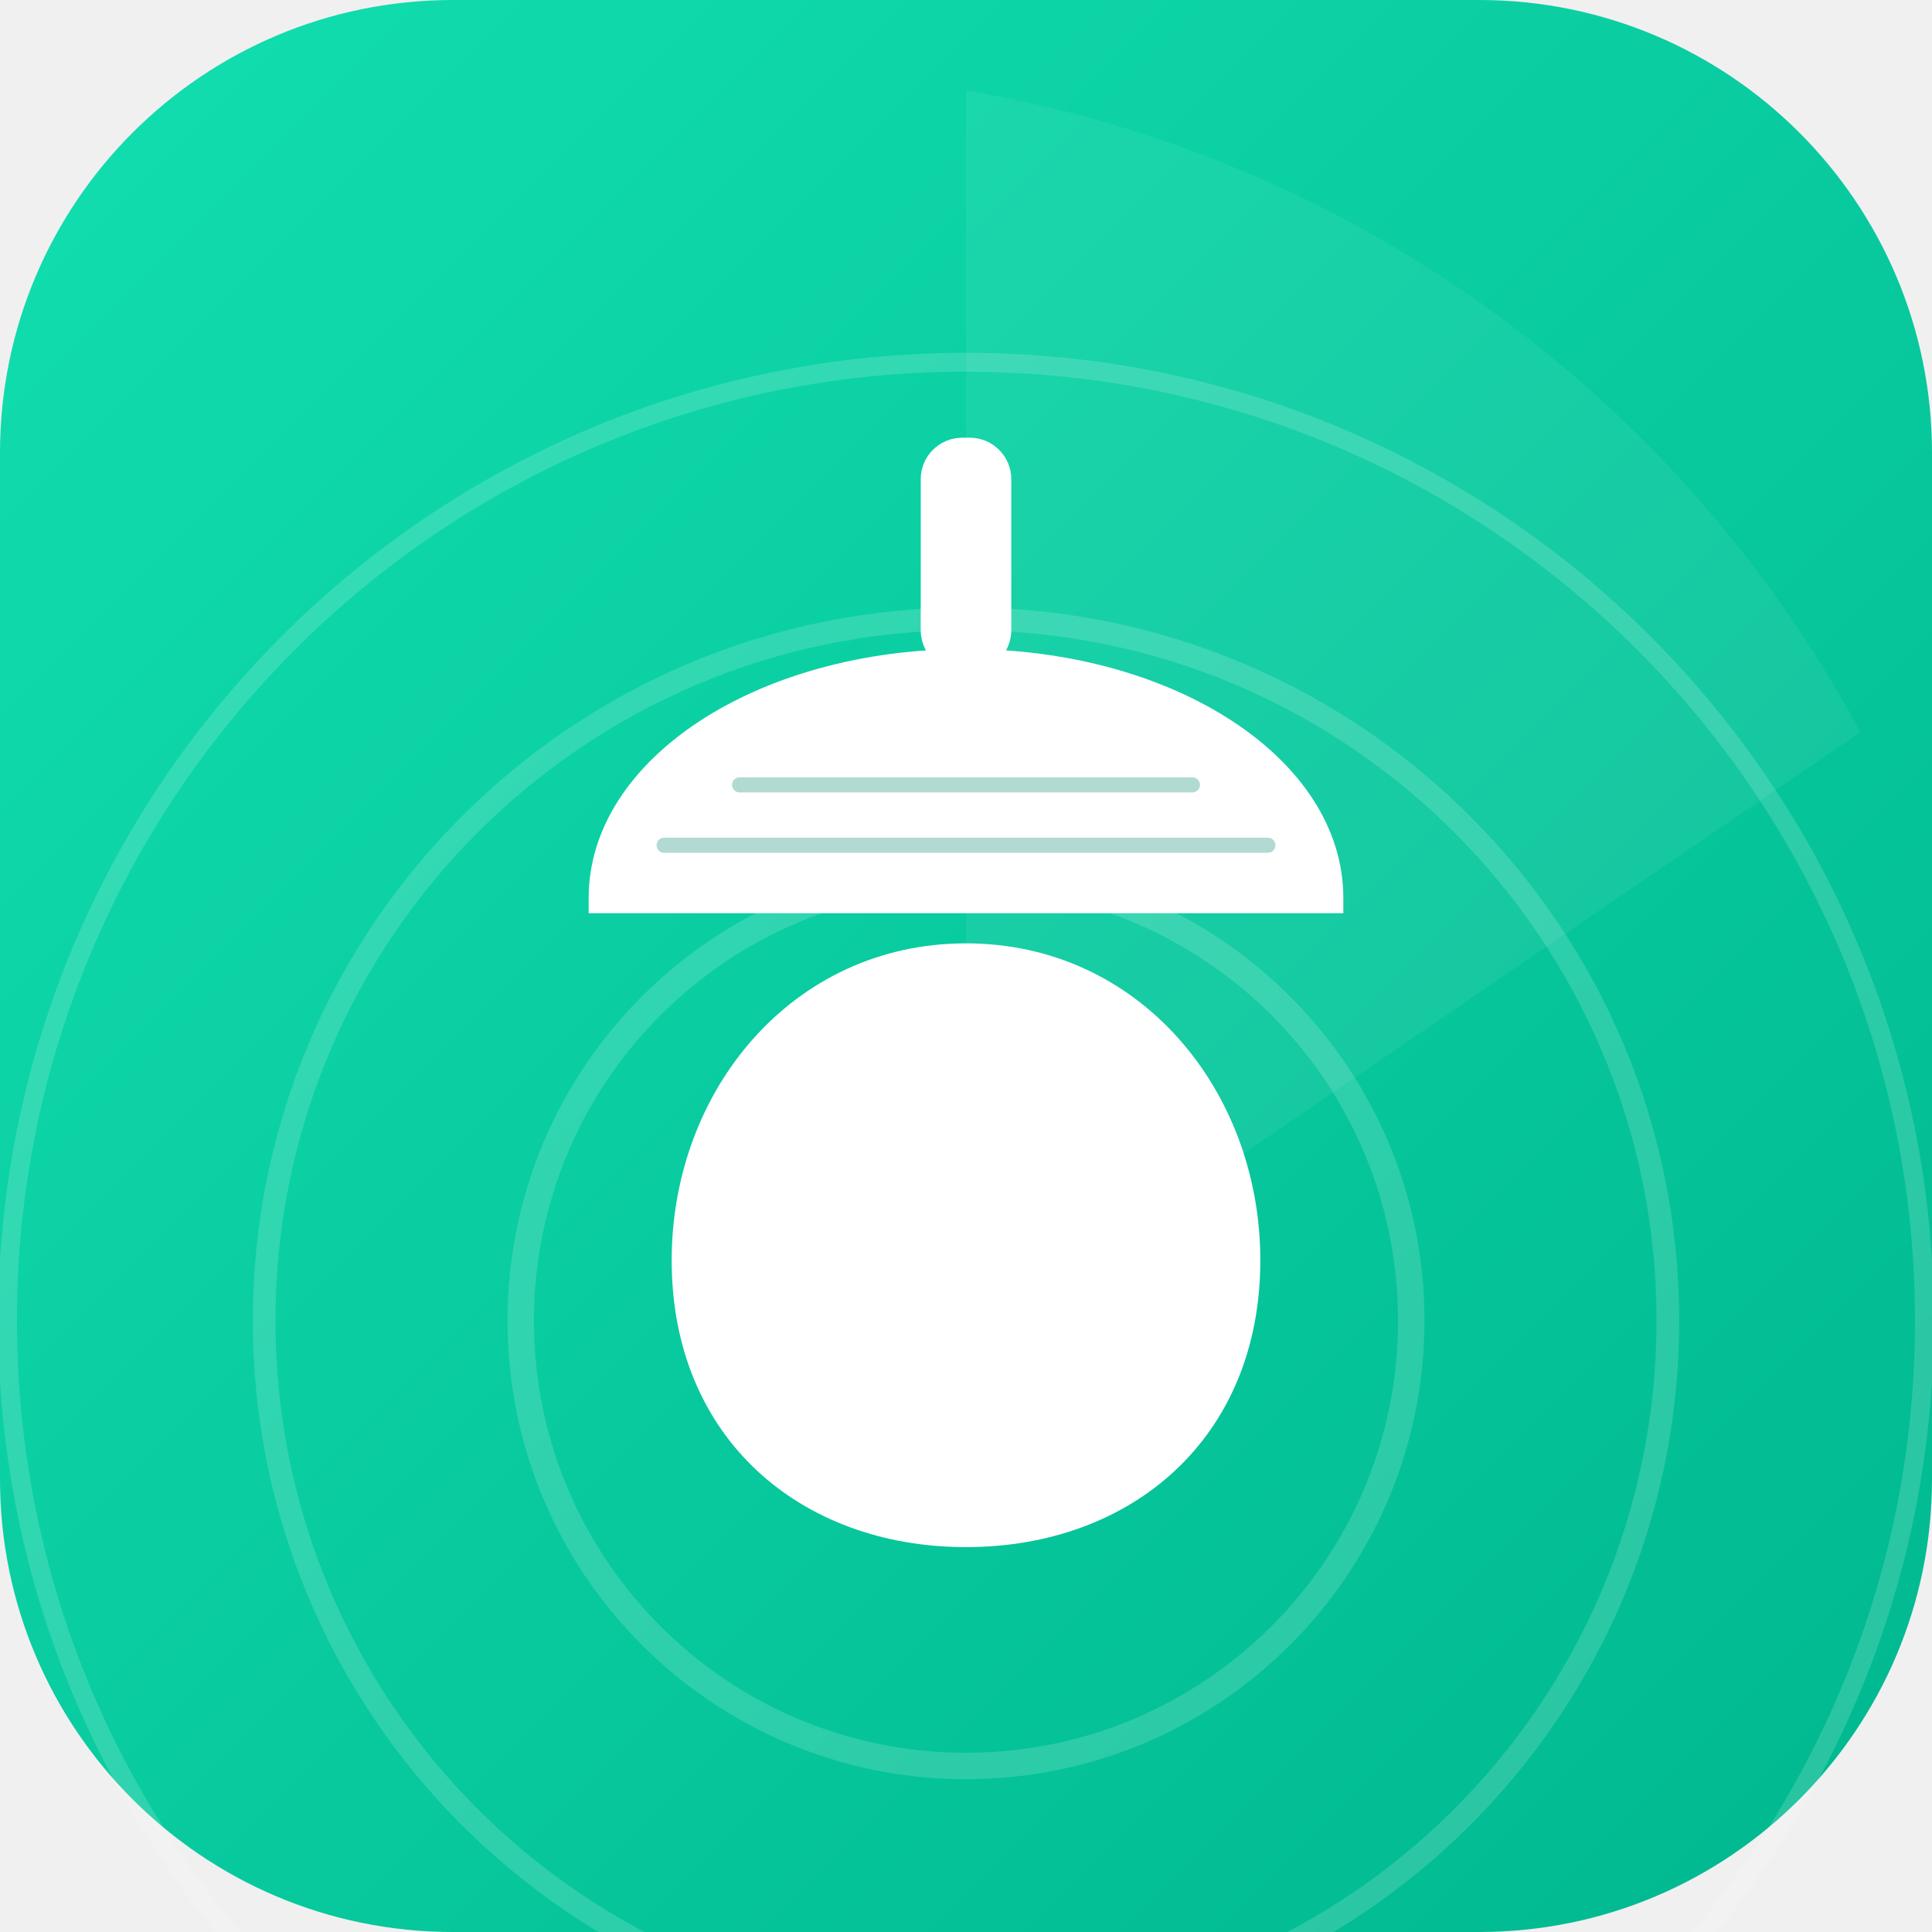
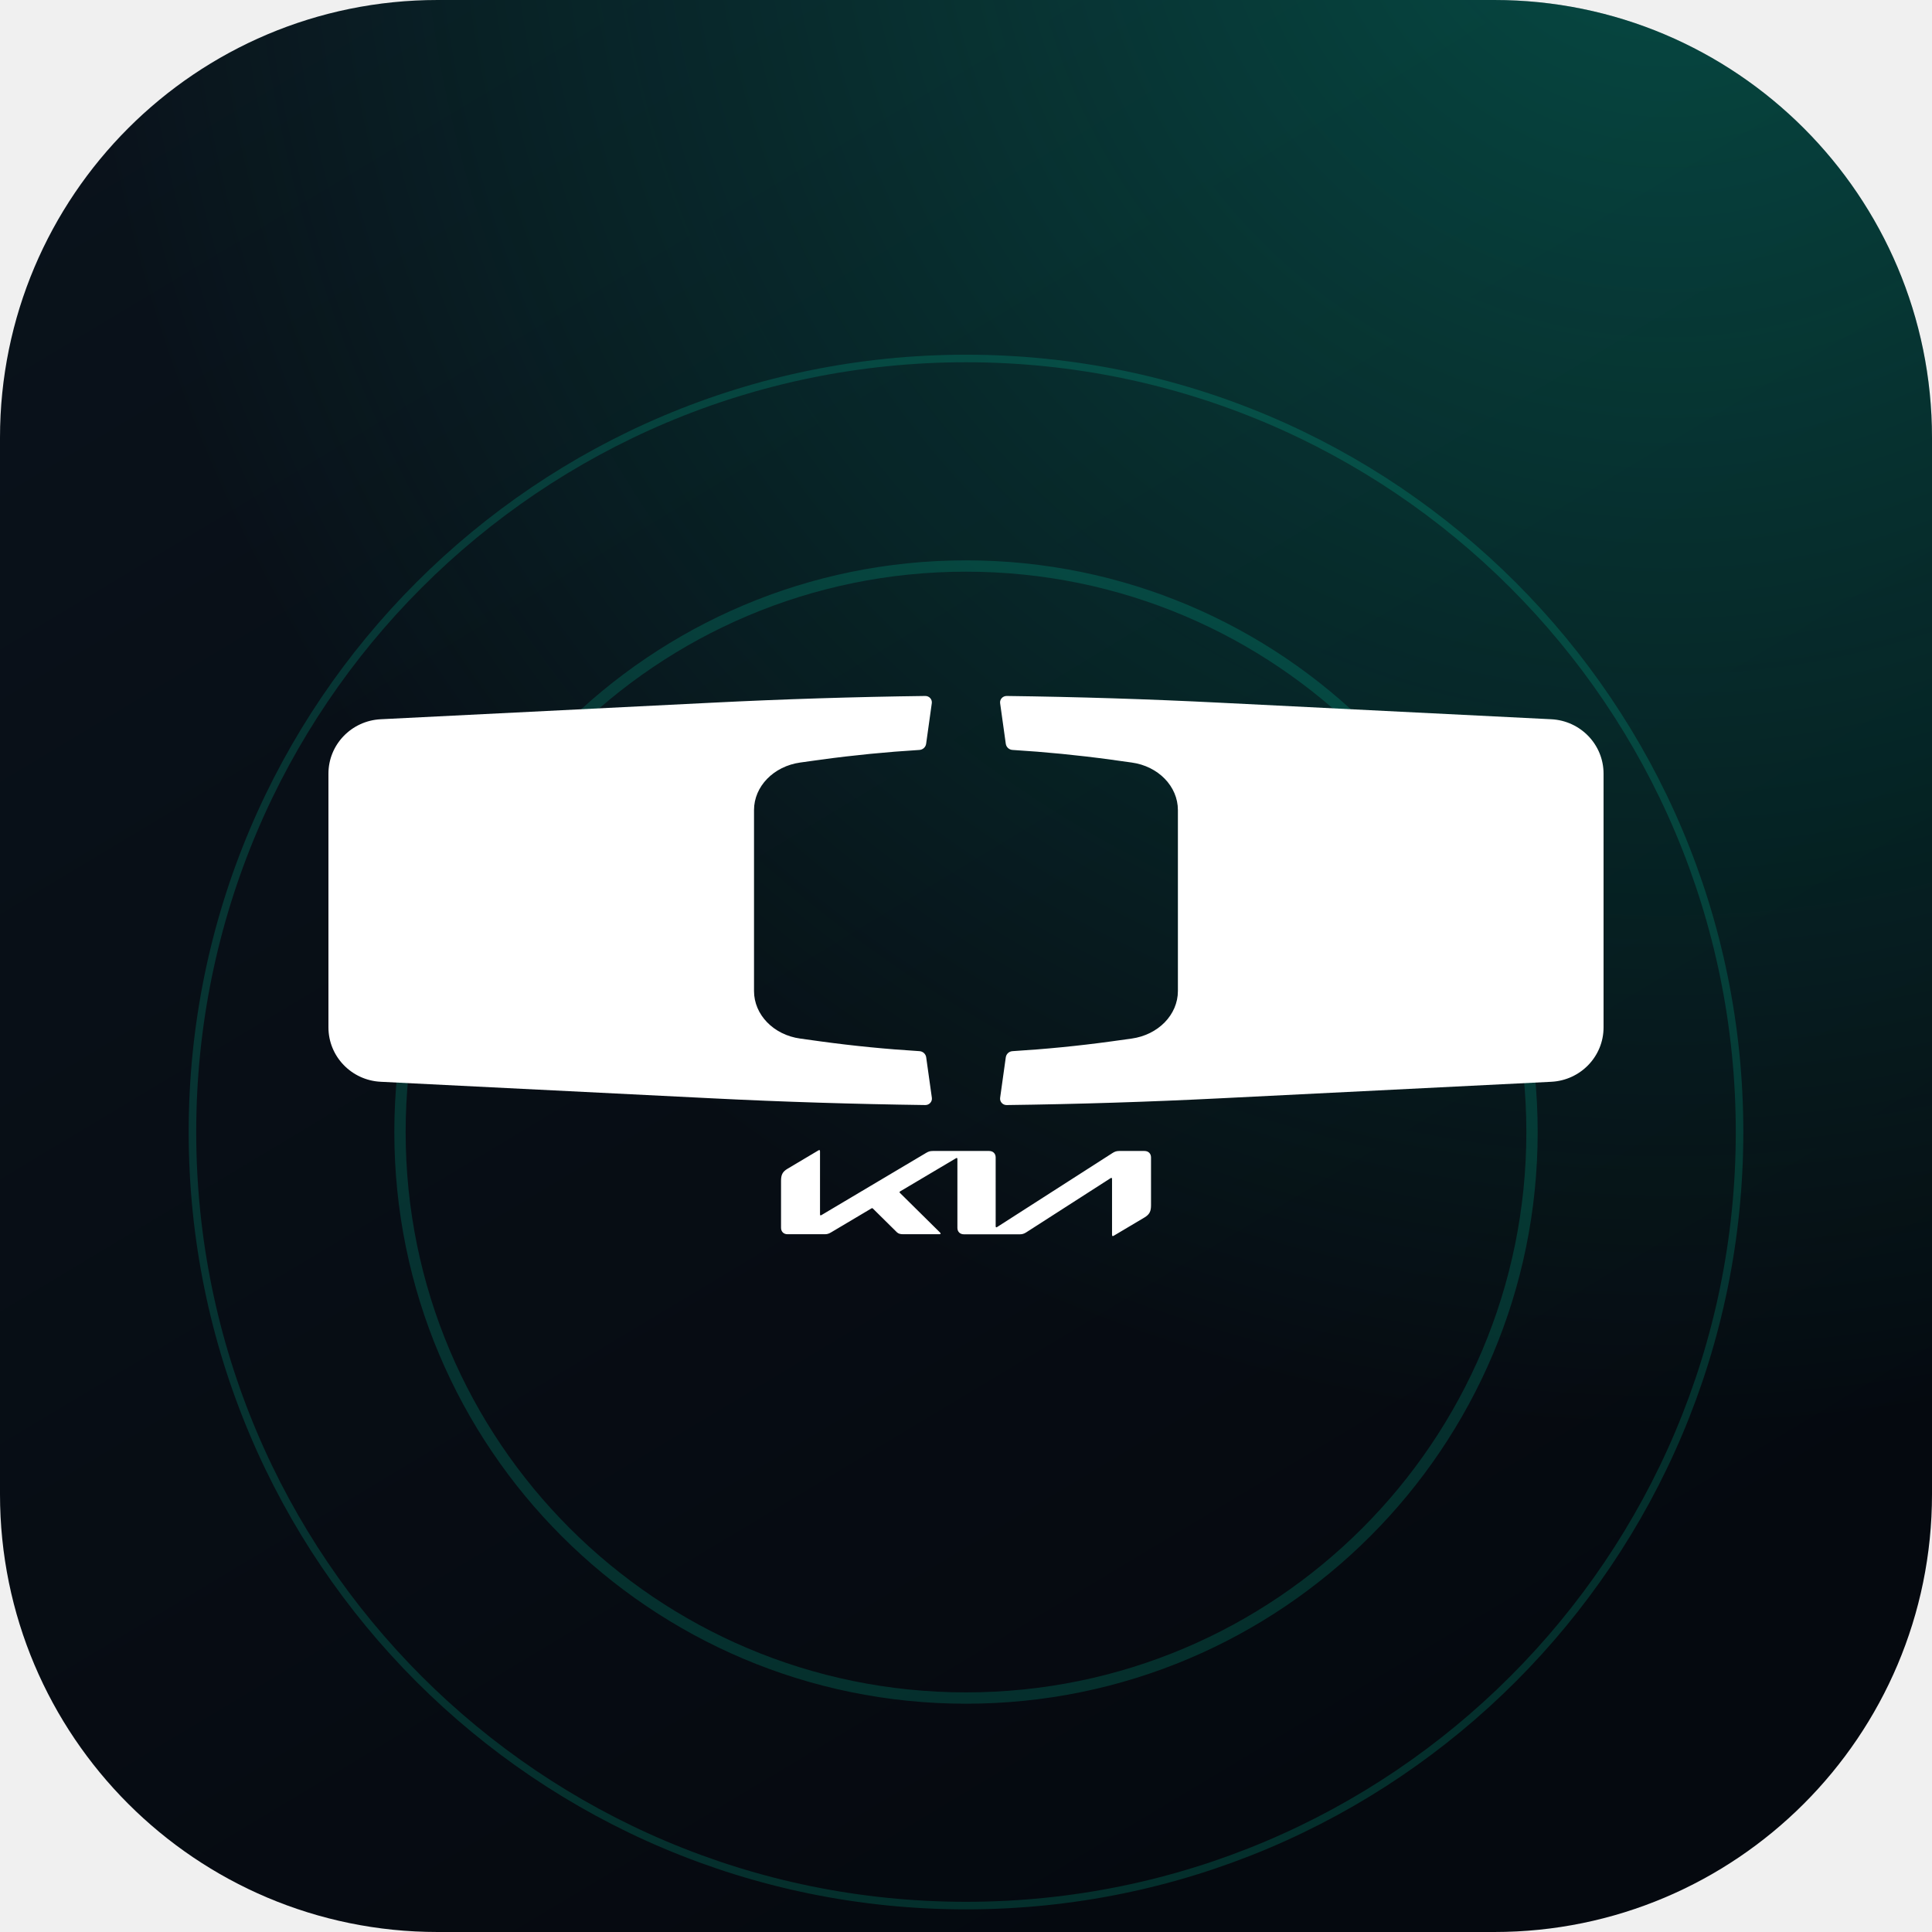
- <svg xmlns="http://www.w3.org/2000/svg" viewBox="0 0 512 512" width="512" height="512" role="img" aria-label="DK 레이더">
+ <svg xmlns="http://www.w3.org/2000/svg" viewBox="0 0 512 512" width="512" height="512">
  <defs>
-     <linearGradient id="bg" x1="0" y1="0" x2="1" y2="1">
-       <stop offset="0" stop-color="#12DFB0" />
-       <stop offset="1" stop-color="#00B78F" />
+     <radialGradient id="glow" cx="86%" cy="-8%" r="82%">
+       <stop offset="0" stop-color="#00F5C4" stop-opacity=".26" />
+       <stop offset="1" stop-color="#00F5C4" stop-opacity="0" />
+     </radialGradient>
+     <linearGradient id="bg" x1="0" y1="0" x2="0.6" y2="1">
+       <stop offset="0" stop-color="#0A131C" />
+       <stop offset="1" stop-color="#05090F" />
    </linearGradient>
  </defs>
-   <rect width="512" height="512" rx="120" fill="url(#bg)" />
-   <g fill="none" stroke="#FFFFFF" stroke-opacity="0.16">
-     <circle cx="256" cy="350" r="118" stroke-width="7" />
-     <circle cx="256" cy="350" r="186" stroke-width="6" />
-     <circle cx="256" cy="350" r="254" stroke-width="5" />
+   <rect width="512" height="512" rx="116" fill="url(#bg)" />
+   <rect width="512" height="512" rx="116" fill="url(#glow)" />
+   <g fill="none" stroke="#00F5C4" stroke-opacity=".16">
+     <circle cx="256" cy="300" r="150" stroke-width="3" />
+     <circle cx="256" cy="300" r="205" stroke-width="2" />
  </g>
-   <path d="M256 356 L256 24 A332 332 0 0 1 493 194 Z" fill="#FFFFFF" fill-opacity="0.06" />
-   <g fill="#FFFFFF">
-     <rect x="244" y="116" width="24" height="62" rx="11" />
-     <path d="M156 238c0-37 45-66 100-66s100 29 100 66v4H156z" />
-     <path d="M256 250c46 0 78 39 78 84 0 47-34 76-78 76s-78-29-78-76c0-45 32-84 78-84z" />
-   </g>
-   <g stroke="#0A8C74" stroke-opacity="0.32" stroke-width="4" stroke-linecap="round">
-     <path d="M196 208h120" />
-     <path d="M176 224h160" />
+   <g transform="translate(87.04 184.44) scale(0.69818)" fill="#FFFFFF">
+     <path d="m 253.263,201.285 c 0,0.265 0.081,0.398 0.241,0.398 0.107,0 0.215,-0.053 0.349,-0.133 l 43.768,-28.073 c 0.779,-0.504 1.477,-0.769 2.524,-0.769 h 9.613 c 1.477,0 2.471,0.982 2.471,2.441 v 18.149 c 0,2.202 -0.483,3.449 -2.471,4.643 l -11.654,6.925 C 297.943,204.974 297.836,205 297.702,205 c -0.135,0 -0.269,-0.106 -0.269,-0.504 v -21.174 c 0,-0.239 -0.081,-0.398 -0.241,-0.398 -0.107,0 -0.215,0.053 -0.349,0.133 l -31.98,20.538 c -0.886,0.584 -1.638,0.743 -2.444,0.743 h -21.212 c -1.477,0 -2.471,-0.982 -2.471,-2.441 v -26.162 c 0,-0.186 -0.08,-0.371 -0.241,-0.371 -0.107,0 -0.215,0.053 -0.349,0.133 l -21.106,12.524 c -0.215,0.133 -0.269,0.239 -0.269,0.318 0,0.08 0.027,0.186 0.188,0.318 l 15.063,14.885 c 0.188,0.212 0.349,0.345 0.349,0.504 0,0.186 -0.215,0.265 -0.483,0.265 h -13.641 c -1.074,0 -1.879,-0.159 -2.47,-0.743 l -9.13,-9.021 c 0,0 -0.161,-0.133 -0.269,-0.133 -0.08,0 -0.188,0.026 -0.295,0.106 l -15.279,9.075 c -0.913,0.557 -1.557,0.716 -2.47,0.716 h -14.07 c -1.477,0 -2.471,-0.982 -2.471,-2.441 v -17.804 c 0,-2.202 0.483,-3.449 2.471,-4.617 l 11.734,-6.978 c 0,0 0.215,-0.106 0.322,-0.106 0.188,0 0.269,0.186 0.269,0.584 v 23.827 c 0,0.239 0.081,0.371 0.241,0.371 0.107,0 0.215,-0.053 0.349,-0.133 l 39.66,-23.562 c 0.94,-0.557 1.53,-0.743 2.605,-0.743 h 21.347 c 1.477,0 2.47,0.982 2.47,2.441 z" />
+     <path d="m 226.895,137.154 c -0.188,-1.274 -1.235,-2.255 -2.551,-2.335 -12.513,-0.769 -24.972,-1.99 -37.404,-3.688 l -7.841,-1.088 c -10.123,-1.38 -17.561,-9.048 -17.561,-18.043 V 43.304 c 0,-8.995 7.465,-16.637 17.561,-18.043 l 7.841,-1.088 c 12.406,-1.698 24.891,-2.919 37.377,-3.688 1.316,-0.08 2.363,-1.061 2.551,-2.335 l 2.148,-15.39 c 0.215,-1.459 -0.966,-2.786 -2.47,-2.76 C 199.614,0.345 172.682,1.194 145.75,2.548 l -125.907,6.288 C 8.727,9.393 0,18.468 0,29.479 v 96.318 c 0,11.011 8.727,20.086 19.843,20.643 l 125.933,6.288 c 26.905,1.353 53.838,2.176 80.796,2.547 1.503,0 2.685,-1.3 2.47,-2.76 l -2.148,-15.336 z" />
+     <path d="M 464.155,8.836 338.222,2.547 C 311.317,1.194 284.384,0.345 257.425,1.2496388e-6 c -1.503,0 -2.685,1.3 -2.47,2.76 l 2.148,15.39 c 0.188,1.274 1.235,2.255 2.551,2.335 12.486,0.769 24.972,1.99 37.377,3.688 l 7.841,1.088 c 10.123,1.38 17.561,9.048 17.561,18.043 v 68.696 c 0,8.995 -7.465,16.637 -17.561,18.043 l -7.841,1.088 c -12.405,1.698 -24.864,2.919 -37.377,3.688 -1.316,0.079 -2.363,1.061 -2.551,2.335 l -2.148,15.363 c -0.215,1.46 0.967,2.786 2.47,2.76 26.932,-0.345 53.864,-1.194 80.797,-2.547 l 125.934,-6.288 C 475.273,145.883 484,136.809 484,125.797 V 29.479 C 484,18.468 475.273,9.393 464.155,8.836 Z" />
  </g>
</svg>
